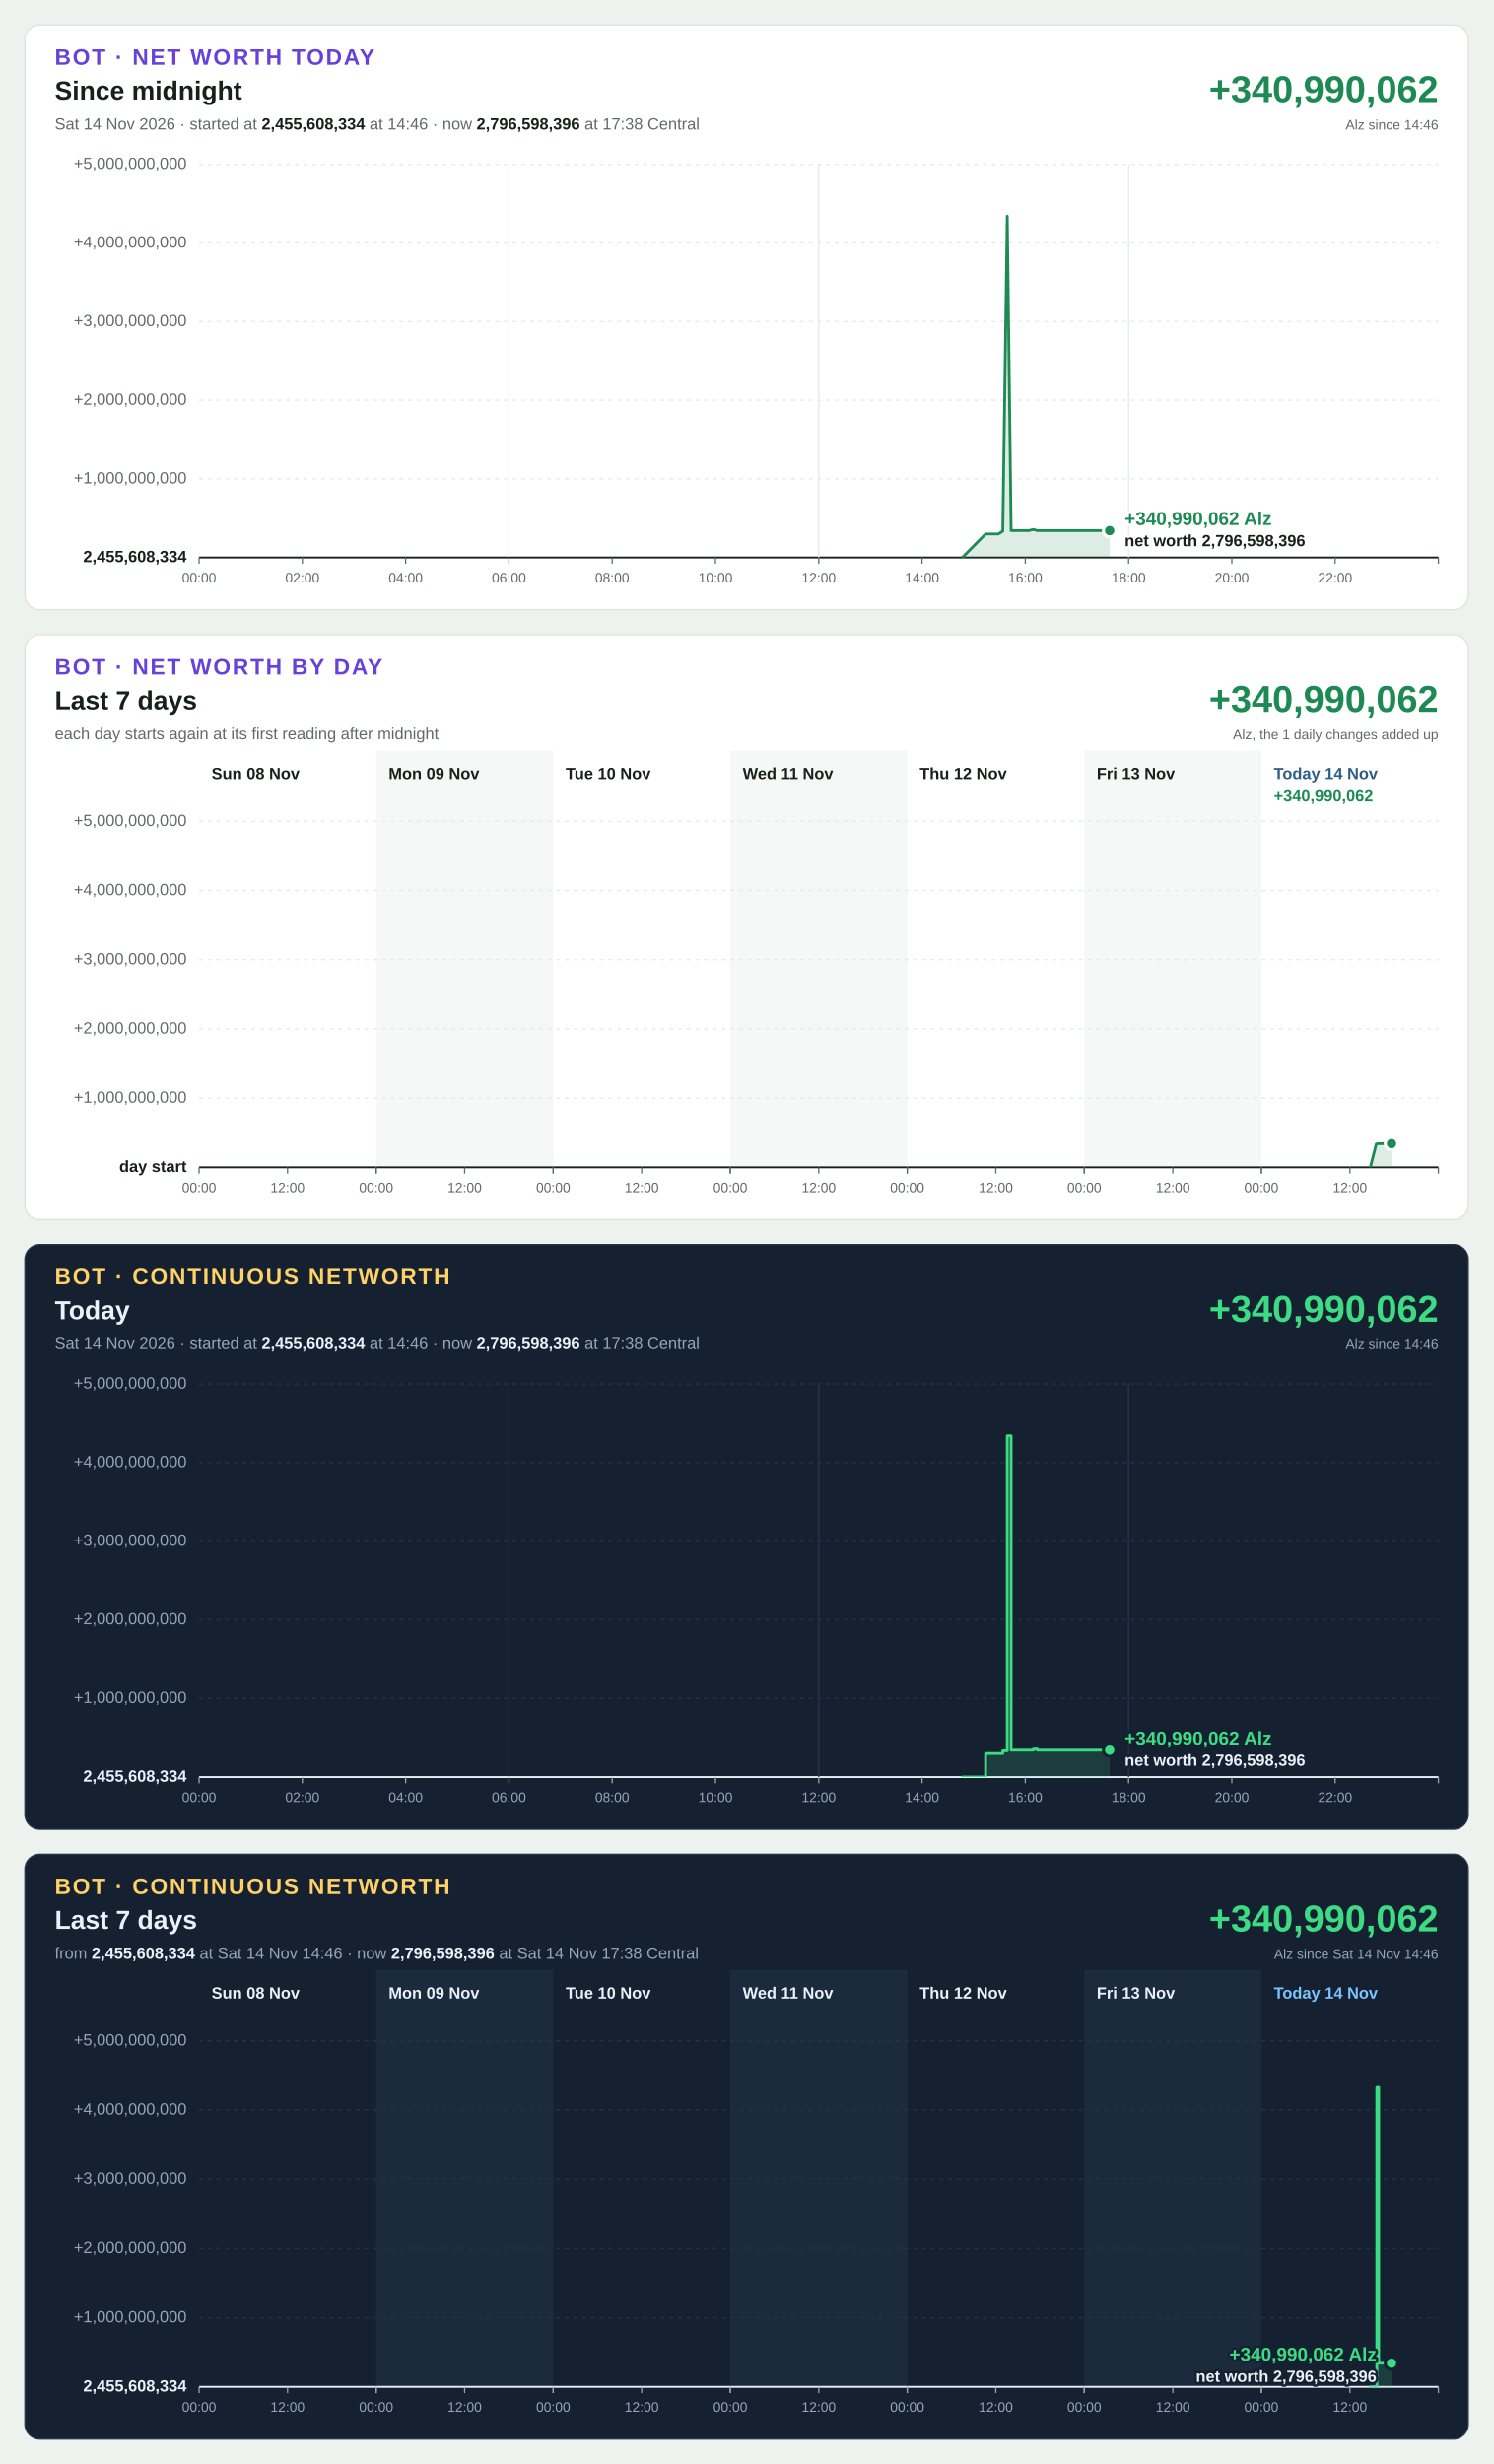
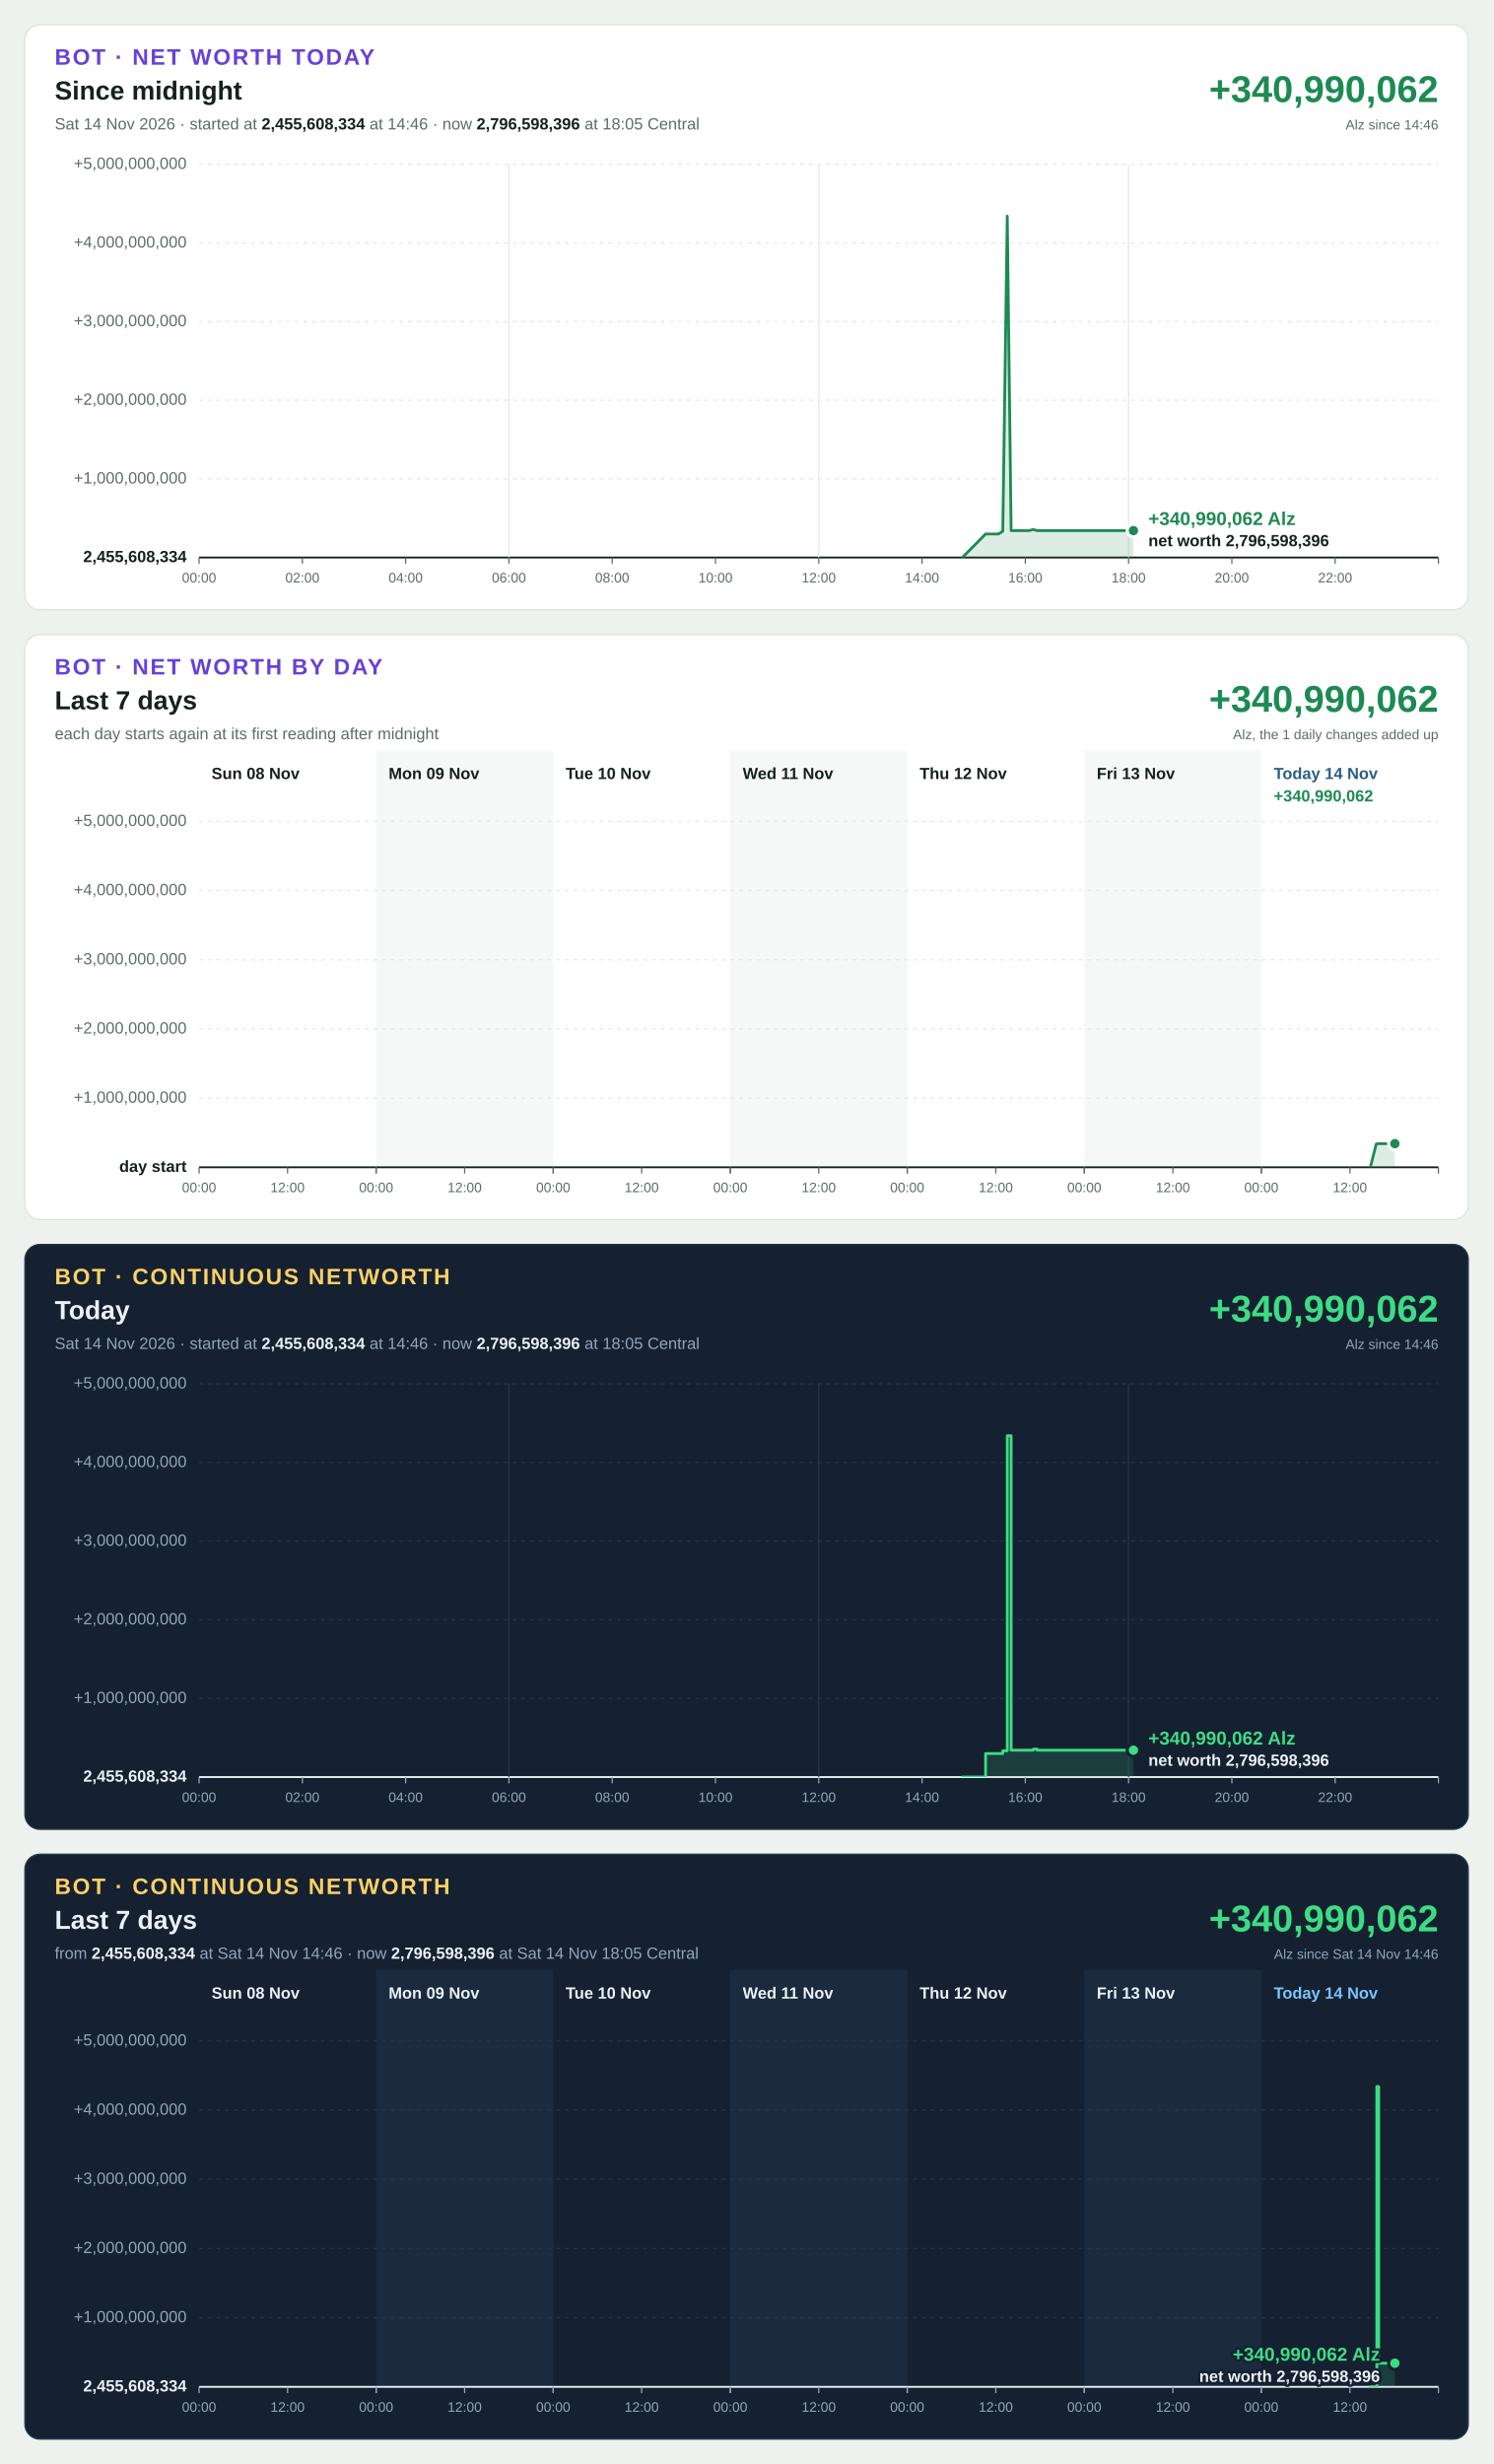
<svg xmlns="http://www.w3.org/2000/svg" width="1200" height="1980" viewBox="0 0 1200 1980" font-family="Segoe UI, Helvetica Neue, Arial, sans-serif" font-size="13" style="font-variant-numeric: tabular-nums">
  <rect width="1200" height="1980" fill="#eef2ef" />
  <g transform="translate(20,20)">
    <rect width="1160" height="470" rx="12" fill="#ffffff" stroke="#dbe3de" />
    <text x="24" y="32" font-size="18" font-weight="700" letter-spacing="1.4" fill="#6741d9">BOT · NET WORTH TODAY</text>
    <text x="24" y="60" font-size="21" font-weight="700" fill="#16211b">Since midnight</text>
-     <text x="24" y="84" fill="#5f6b65">Sat 14 Nov 2026 · started at <tspan font-weight="700" fill="#16211b">2,455,608,334</tspan> at 14:46 · now <tspan font-weight="700" fill="#16211b">2,796,598,396</tspan> at 17:38 Central</text>
+     <text x="24" y="84" fill="#5f6b65">Sat 14 Nov 2026 · started at <tspan font-weight="700" fill="#16211b">2,455,608,334</tspan> at 14:46 · now <tspan font-weight="700" fill="#16211b">2,796,598,396</tspan> at 18:05 Central</text>
    <text x="1136" y="62" font-size="30" font-weight="700" text-anchor="end" fill="#1d8a53">+340,990,062</text>
    <text x="1136" y="84" font-size="11" text-anchor="end" fill="#5f6b65">Alz since 14:46</text>
    <line x1="140" x2="1136" y1="428.0" y2="428.0" stroke="#16211b" stroke-width="1.5" />
    <text x="130" y="428.0" text-anchor="end" dominant-baseline="middle" font-weight="700" fill="#16211b">2,455,608,334</text>
    <line x1="140" x2="1136" y1="364.8" y2="364.8" stroke="#e3e9e5" stroke-width="1" stroke-dasharray="3 4" />
    <text x="130" y="364.8" text-anchor="end" dominant-baseline="middle" font-weight="400" fill="#5f6b65">+1,000,000,000</text>
    <line x1="140" x2="1136" y1="301.6" y2="301.6" stroke="#e3e9e5" stroke-width="1" stroke-dasharray="3 4" />
    <text x="130" y="301.6" text-anchor="end" dominant-baseline="middle" font-weight="400" fill="#5f6b65">+2,000,000,000</text>
    <line x1="140" x2="1136" y1="238.4" y2="238.4" stroke="#e3e9e5" stroke-width="1" stroke-dasharray="3 4" />
    <text x="130" y="238.4" text-anchor="end" dominant-baseline="middle" font-weight="400" fill="#5f6b65">+3,000,000,000</text>
    <line x1="140" x2="1136" y1="175.2" y2="175.2" stroke="#e3e9e5" stroke-width="1" stroke-dasharray="3 4" />
    <text x="130" y="175.2" text-anchor="end" dominant-baseline="middle" font-weight="400" fill="#5f6b65">+4,000,000,000</text>
    <line x1="140" x2="1136" y1="112.0" y2="112.0" stroke="#e3e9e5" stroke-width="1" stroke-dasharray="3 4" />
    <text x="130" y="112.0" text-anchor="end" dominant-baseline="middle" font-weight="400" fill="#5f6b65">+5,000,000,000</text>
    <line x1="140.0" x2="140.0" y1="428" y2="433" stroke="#5f6b65" stroke-width="1" />
    <text x="140.0" y="448" font-size="11" text-anchor="middle" fill="#5f6b65">00:00</text>
    <line x1="223.0" x2="223.0" y1="428" y2="433" stroke="#5f6b65" stroke-width="1" />
    <text x="223.0" y="448" font-size="11" text-anchor="middle" fill="#5f6b65">02:00</text>
    <line x1="306.0" x2="306.0" y1="428" y2="433" stroke="#5f6b65" stroke-width="1" />
    <text x="306.0" y="448" font-size="11" text-anchor="middle" fill="#5f6b65">04:00</text>
    <line x1="389.0" x2="389.0" y1="112" y2="428" stroke="#e3e9e5" stroke-width="1" />
    <line x1="389.0" x2="389.0" y1="428" y2="433" stroke="#5f6b65" stroke-width="1" />
    <text x="389.0" y="448" font-size="11" text-anchor="middle" fill="#5f6b65">06:00</text>
    <line x1="472.0" x2="472.0" y1="428" y2="433" stroke="#5f6b65" stroke-width="1" />
    <text x="472.0" y="448" font-size="11" text-anchor="middle" fill="#5f6b65">08:00</text>
    <line x1="555.0" x2="555.0" y1="428" y2="433" stroke="#5f6b65" stroke-width="1" />
    <text x="555.0" y="448" font-size="11" text-anchor="middle" fill="#5f6b65">10:00</text>
    <line x1="638.0" x2="638.0" y1="112" y2="428" stroke="#e3e9e5" stroke-width="1" />
    <line x1="638.0" x2="638.0" y1="428" y2="433" stroke="#5f6b65" stroke-width="1" />
    <text x="638.0" y="448" font-size="11" text-anchor="middle" fill="#5f6b65">12:00</text>
    <line x1="721.0" x2="721.0" y1="428" y2="433" stroke="#5f6b65" stroke-width="1" />
    <text x="721.0" y="448" font-size="11" text-anchor="middle" fill="#5f6b65">14:00</text>
    <line x1="804.0" x2="804.0" y1="428" y2="433" stroke="#5f6b65" stroke-width="1" />
    <text x="804.0" y="448" font-size="11" text-anchor="middle" fill="#5f6b65">16:00</text>
    <line x1="887.0" x2="887.0" y1="112" y2="428" stroke="#e3e9e5" stroke-width="1" />
    <line x1="887.0" x2="887.0" y1="428" y2="433" stroke="#5f6b65" stroke-width="1" />
    <text x="887.0" y="448" font-size="11" text-anchor="middle" fill="#5f6b65">18:00</text>
    <line x1="970.0" x2="970.0" y1="428" y2="433" stroke="#5f6b65" stroke-width="1" />
    <text x="970.0" y="448" font-size="11" text-anchor="middle" fill="#5f6b65">20:00</text>
    <line x1="1053.0" x2="1053.0" y1="428" y2="433" stroke="#5f6b65" stroke-width="1" />
    <text x="1053.0" y="448" font-size="11" text-anchor="middle" fill="#5f6b65">22:00</text>
    <line x1="1136.0" x2="1136.0" y1="428" y2="433" stroke="#5f6b65" stroke-width="1" />
    <defs>
-       <path id="shape-today" d="M753.4 428.0L753.4 428.0L772.1 409.1L782.3 409.1L785.9 406.9L789.5 153.7L792.6 406.4L796.3 406.4L799.9 406.4L803.3 406.4L806.9 406.4L810.5 405.5L813.6 406.4L817.3 406.4L826.3 406.4L871.8 406.4L871.8 428.0Z" />
-       <path id="line-today" d="M753.4 428.0L772.1 409.1L782.3 409.1L785.9 406.9L789.5 153.7L792.6 406.4L796.3 406.4L799.9 406.4L803.3 406.4L806.9 406.4L810.5 405.5L813.6 406.4L817.3 406.4L826.3 406.4L871.8 406.4" />
+       <path id="shape-today" d="M753.4 428.0L753.4 428.0L772.1 409.1L782.3 409.1L785.9 406.9L789.5 153.7L792.6 406.4L796.3 406.4L799.9 406.4L803.3 406.4L806.9 406.4L810.5 405.5L813.6 406.4L817.3 406.4L826.3 406.4L871.8 406.4L890.9 406.4L890.9 428.0Z" />
+       <path id="line-today" d="M753.4 428.0L772.1 409.1L782.3 409.1L785.9 406.9L789.5 153.7L792.6 406.4L796.3 406.4L799.9 406.4L803.3 406.4L806.9 406.4L810.5 405.5L813.6 406.4L817.3 406.4L826.3 406.4L871.8 406.4L890.9 406.4" />
      <clipPath id="up-today">
        <rect x="140" y="112" width="996" height="316.0" />
      </clipPath>
      <clipPath id="down-today">
        <rect x="140" y="428.0" width="996" height="0.0" />
      </clipPath>
    </defs>
    <use href="#shape-today" fill="#1d8a53" fill-opacity="0.15" clip-path="url(#up-today)" />
    <use href="#line-today" fill="none" stroke="#1d8a53" stroke-width="2.25" stroke-linejoin="round" stroke-linecap="round" clip-path="url(#up-today)" />
    <use href="#shape-today" fill="#c4402b" fill-opacity="0.15" clip-path="url(#down-today)" />
    <use href="#line-today" fill="none" stroke="#c4402b" stroke-width="2.25" stroke-linejoin="round" stroke-linecap="round" clip-path="url(#down-today)" />
-     <circle cx="871.8" cy="406.4" r="5" fill="#1d8a53" stroke="#ffffff" stroke-width="2.5" />
-     <text x="883.8" y="401.9" text-anchor="start" font-size="15" font-weight="700" fill="#1d8a53" stroke="#ffffff" stroke-width="4" stroke-linejoin="round" paint-order="stroke">+340,990,062 Alz</text>
-     <text x="883.8" y="418.9" text-anchor="start" font-size="13" font-weight="600" fill="#16211b" stroke="#ffffff" stroke-width="4" stroke-linejoin="round" paint-order="stroke">net worth 2,796,598,396</text>
+     <circle cx="890.9" cy="406.4" r="5" fill="#1d8a53" stroke="#ffffff" stroke-width="2.5" />
+     <text x="902.9" y="401.9" text-anchor="start" font-size="15" font-weight="700" fill="#1d8a53" stroke="#ffffff" stroke-width="4" stroke-linejoin="round" paint-order="stroke">+340,990,062 Alz</text>
+     <text x="902.9" y="418.9" text-anchor="start" font-size="13" font-weight="600" fill="#16211b" stroke="#ffffff" stroke-width="4" stroke-linejoin="round" paint-order="stroke">net worth 2,796,598,396</text>
  </g>
  <g transform="translate(20,510)">
    <rect width="1160" height="470" rx="12" fill="#ffffff" stroke="#dbe3de" />
    <text x="24" y="32" font-size="18" font-weight="700" letter-spacing="1.4" fill="#6741d9">BOT · NET WORTH BY DAY</text>
    <text x="24" y="60" font-size="21" font-weight="700" fill="#16211b">Last 7 days</text>
    <text x="24" y="84" fill="#5f6b65">each day starts again at its first reading after midnight</text>
    <text x="1136" y="62" font-size="30" font-weight="700" text-anchor="end" fill="#1d8a53">+340,990,062</text>
    <text x="1136" y="84" font-size="11" text-anchor="end" fill="#5f6b65">Alz, the 1 daily changes added up</text>
    <rect x="282.3" y="93" width="142.3" height="335" fill="#f5f8f6" />
    <rect x="566.9" y="93" width="142.3" height="335" fill="#f5f8f6" />
    <rect x="851.4" y="93" width="142.3" height="335" fill="#f5f8f6" />
    <line x1="140" x2="1136" y1="428.0" y2="428.0" stroke="#16211b" stroke-width="1.5" />
    <text x="130" y="428.0" text-anchor="end" dominant-baseline="middle" font-weight="700" fill="#16211b">day start</text>
    <line x1="140" x2="1136" y1="372.4" y2="372.4" stroke="#e3e9e5" stroke-width="1" stroke-dasharray="3 4" />
    <text x="130" y="372.4" text-anchor="end" dominant-baseline="middle" font-weight="400" fill="#5f6b65">+1,000,000,000</text>
    <line x1="140" x2="1136" y1="316.8" y2="316.8" stroke="#e3e9e5" stroke-width="1" stroke-dasharray="3 4" />
    <text x="130" y="316.8" text-anchor="end" dominant-baseline="middle" font-weight="400" fill="#5f6b65">+2,000,000,000</text>
    <line x1="140" x2="1136" y1="261.2" y2="261.2" stroke="#e3e9e5" stroke-width="1" stroke-dasharray="3 4" />
    <text x="130" y="261.2" text-anchor="end" dominant-baseline="middle" font-weight="400" fill="#5f6b65">+3,000,000,000</text>
    <line x1="140" x2="1136" y1="205.6" y2="205.6" stroke="#e3e9e5" stroke-width="1" stroke-dasharray="3 4" />
    <text x="130" y="205.6" text-anchor="end" dominant-baseline="middle" font-weight="400" fill="#5f6b65">+4,000,000,000</text>
    <line x1="140" x2="1136" y1="150.0" y2="150.0" stroke="#e3e9e5" stroke-width="1" stroke-dasharray="3 4" />
    <text x="130" y="150.0" text-anchor="end" dominant-baseline="middle" font-weight="400" fill="#5f6b65">+5,000,000,000</text>
    <text x="150.0" y="116" font-weight="700" fill="#16211b">Sun 08 Nov</text>
    <line x1="140.0" x2="140.0" y1="428" y2="433" stroke="#5f6b65" stroke-width="1" />
    <text x="140.0" y="448" font-size="11" text-anchor="middle" fill="#5f6b65">00:00</text>
    <line x1="211.1" x2="211.1" y1="428" y2="433" stroke="#5f6b65" stroke-width="1" />
    <text x="211.1" y="448" font-size="11" text-anchor="middle" fill="#5f6b65">12:00</text>
    <line x1="282.3" x2="282.3" y1="428" y2="433" stroke="#5f6b65" stroke-width="1" />
    <text x="292.3" y="116" font-weight="700" fill="#16211b">Mon 09 Nov</text>
    <line x1="282.3" x2="282.3" y1="428" y2="433" stroke="#5f6b65" stroke-width="1" />
    <text x="282.3" y="448" font-size="11" text-anchor="middle" fill="#5f6b65">00:00</text>
    <line x1="353.4" x2="353.4" y1="428" y2="433" stroke="#5f6b65" stroke-width="1" />
    <text x="353.4" y="448" font-size="11" text-anchor="middle" fill="#5f6b65">12:00</text>
    <line x1="424.6" x2="424.6" y1="428" y2="433" stroke="#5f6b65" stroke-width="1" />
    <text x="434.6" y="116" font-weight="700" fill="#16211b">Tue 10 Nov</text>
    <line x1="424.6" x2="424.6" y1="428" y2="433" stroke="#5f6b65" stroke-width="1" />
    <text x="424.6" y="448" font-size="11" text-anchor="middle" fill="#5f6b65">00:00</text>
    <line x1="495.7" x2="495.7" y1="428" y2="433" stroke="#5f6b65" stroke-width="1" />
    <text x="495.7" y="448" font-size="11" text-anchor="middle" fill="#5f6b65">12:00</text>
    <line x1="566.9" x2="566.9" y1="428" y2="433" stroke="#5f6b65" stroke-width="1" />
    <text x="576.9" y="116" font-weight="700" fill="#16211b">Wed 11 Nov</text>
    <line x1="566.9" x2="566.9" y1="428" y2="433" stroke="#5f6b65" stroke-width="1" />
    <text x="566.9" y="448" font-size="11" text-anchor="middle" fill="#5f6b65">00:00</text>
    <line x1="638.0" x2="638.0" y1="428" y2="433" stroke="#5f6b65" stroke-width="1" />
    <text x="638.0" y="448" font-size="11" text-anchor="middle" fill="#5f6b65">12:00</text>
    <line x1="709.1" x2="709.1" y1="428" y2="433" stroke="#5f6b65" stroke-width="1" />
    <text x="719.1" y="116" font-weight="700" fill="#16211b">Thu 12 Nov</text>
    <line x1="709.1" x2="709.1" y1="428" y2="433" stroke="#5f6b65" stroke-width="1" />
    <text x="709.1" y="448" font-size="11" text-anchor="middle" fill="#5f6b65">00:00</text>
    <line x1="780.3" x2="780.3" y1="428" y2="433" stroke="#5f6b65" stroke-width="1" />
    <text x="780.3" y="448" font-size="11" text-anchor="middle" fill="#5f6b65">12:00</text>
    <line x1="851.4" x2="851.4" y1="428" y2="433" stroke="#5f6b65" stroke-width="1" />
    <text x="861.4" y="116" font-weight="700" fill="#16211b">Fri 13 Nov</text>
    <line x1="851.4" x2="851.4" y1="428" y2="433" stroke="#5f6b65" stroke-width="1" />
    <text x="851.4" y="448" font-size="11" text-anchor="middle" fill="#5f6b65">00:00</text>
    <line x1="922.6" x2="922.6" y1="428" y2="433" stroke="#5f6b65" stroke-width="1" />
    <text x="922.6" y="448" font-size="11" text-anchor="middle" fill="#5f6b65">12:00</text>
    <line x1="993.7" x2="993.7" y1="428" y2="433" stroke="#5f6b65" stroke-width="1" />
    <text x="1003.7" y="116" font-weight="700" fill="#2b5d87">Today 14 Nov</text>
    <line x1="993.7" x2="993.7" y1="428" y2="433" stroke="#5f6b65" stroke-width="1" />
    <text x="993.7" y="448" font-size="11" text-anchor="middle" fill="#5f6b65">00:00</text>
    <line x1="1064.9" x2="1064.9" y1="428" y2="433" stroke="#5f6b65" stroke-width="1" />
    <text x="1064.9" y="448" font-size="11" text-anchor="middle" fill="#5f6b65">12:00</text>
    <line x1="1136.0" x2="1136.0" y1="428" y2="433" stroke="#5f6b65" stroke-width="1" />
    <text x="1003.7" y="134" font-weight="700" fill="#1d8a53">+340,990,062</text>
    <defs>
-       <path id="shape-day6" d="M1081.3 428.0L1081.3 428.0L1086.0 409.4L1087.5 409.0L1089.0 409.0L1090.5 409.0L1098.3 409.0L1098.3 428.0Z" />
-       <path id="line-day6" d="M1081.3 428.0L1086.0 409.4L1087.5 409.0L1089.0 409.0L1090.5 409.0L1098.3 409.0" />
+       <path id="shape-day6" d="M1081.3 428.0L1081.3 428.0L1086.0 409.4L1087.5 409.0L1089.0 409.0L1090.5 409.0L1101.0 409.0L1101.0 428.0Z" />
+       <path id="line-day6" d="M1081.3 428.0L1086.0 409.4L1087.5 409.0L1089.0 409.0L1090.5 409.0L1101.0 409.0" />
      <clipPath id="up-day6">
        <rect x="140" y="150" width="996" height="278.0" />
      </clipPath>
      <clipPath id="down-day6">
        <rect x="140" y="428.0" width="996" height="0.0" />
      </clipPath>
    </defs>
    <use href="#shape-day6" fill="#1d8a53" fill-opacity="0.15" clip-path="url(#up-day6)" />
    <use href="#line-day6" fill="none" stroke="#1d8a53" stroke-width="2.25" stroke-linejoin="round" stroke-linecap="round" clip-path="url(#up-day6)" />
    <use href="#shape-day6" fill="#c4402b" fill-opacity="0.15" clip-path="url(#down-day6)" />
    <use href="#line-day6" fill="none" stroke="#c4402b" stroke-width="2.25" stroke-linejoin="round" stroke-linecap="round" clip-path="url(#down-day6)" />
-     <circle cx="1098.3" cy="409.0" r="5" fill="#1d8a53" stroke="#ffffff" stroke-width="2.5" />
+     <circle cx="1101.0" cy="409.0" r="5" fill="#1d8a53" stroke="#ffffff" stroke-width="2.5" />
  </g>
  <g transform="translate(20,1000)">
    <rect width="1160" height="470" rx="12" fill="#152131" stroke="#24364a" />
    <text x="24" y="32" font-size="18" font-weight="700" letter-spacing="1.4" fill="#ffd166">BOT · CONTINUOUS NETWORTH</text>
    <text x="24" y="60" font-size="21" font-weight="700" fill="#eaf1f8">Today</text>
-     <text x="24" y="84" fill="#93a6ba">Sat 14 Nov 2026 · started at <tspan font-weight="700" fill="#eaf1f8">2,455,608,334</tspan> at 14:46 · now <tspan font-weight="700" fill="#eaf1f8">2,796,598,396</tspan> at 17:38 Central</text>
+     <text x="24" y="84" fill="#93a6ba">Sat 14 Nov 2026 · started at <tspan font-weight="700" fill="#eaf1f8">2,455,608,334</tspan> at 14:46 · now <tspan font-weight="700" fill="#eaf1f8">2,796,598,396</tspan> at 18:05 Central</text>
    <text x="1136" y="62" font-size="30" font-weight="700" text-anchor="end" fill="#3ddc84">+340,990,062</text>
    <text x="1136" y="84" font-size="11" text-anchor="end" fill="#93a6ba">Alz since 14:46</text>
    <line x1="140" x2="1136" y1="428.0" y2="428.0" stroke="#eaf1f8" stroke-width="1.5" />
    <text x="130" y="428.0" text-anchor="end" dominant-baseline="middle" font-weight="700" fill="#eaf1f8">2,455,608,334</text>
    <line x1="140" x2="1136" y1="364.8" y2="364.8" stroke="#243548" stroke-width="1" stroke-dasharray="3 4" />
    <text x="130" y="364.8" text-anchor="end" dominant-baseline="middle" font-weight="400" fill="#93a6ba">+1,000,000,000</text>
    <line x1="140" x2="1136" y1="301.6" y2="301.6" stroke="#243548" stroke-width="1" stroke-dasharray="3 4" />
    <text x="130" y="301.6" text-anchor="end" dominant-baseline="middle" font-weight="400" fill="#93a6ba">+2,000,000,000</text>
    <line x1="140" x2="1136" y1="238.4" y2="238.4" stroke="#243548" stroke-width="1" stroke-dasharray="3 4" />
    <text x="130" y="238.4" text-anchor="end" dominant-baseline="middle" font-weight="400" fill="#93a6ba">+3,000,000,000</text>
    <line x1="140" x2="1136" y1="175.2" y2="175.2" stroke="#243548" stroke-width="1" stroke-dasharray="3 4" />
    <text x="130" y="175.2" text-anchor="end" dominant-baseline="middle" font-weight="400" fill="#93a6ba">+4,000,000,000</text>
    <line x1="140" x2="1136" y1="112.0" y2="112.0" stroke="#243548" stroke-width="1" stroke-dasharray="3 4" />
    <text x="130" y="112.0" text-anchor="end" dominant-baseline="middle" font-weight="400" fill="#93a6ba">+5,000,000,000</text>
    <line x1="140.0" x2="140.0" y1="428" y2="433" stroke="#93a6ba" stroke-width="1" />
    <text x="140.0" y="448" font-size="11" text-anchor="middle" fill="#93a6ba">00:00</text>
    <line x1="223.0" x2="223.0" y1="428" y2="433" stroke="#93a6ba" stroke-width="1" />
    <text x="223.0" y="448" font-size="11" text-anchor="middle" fill="#93a6ba">02:00</text>
    <line x1="306.0" x2="306.0" y1="428" y2="433" stroke="#93a6ba" stroke-width="1" />
    <text x="306.0" y="448" font-size="11" text-anchor="middle" fill="#93a6ba">04:00</text>
    <line x1="389.0" x2="389.0" y1="112" y2="428" stroke="#243548" stroke-width="1" />
    <line x1="389.0" x2="389.0" y1="428" y2="433" stroke="#93a6ba" stroke-width="1" />
    <text x="389.0" y="448" font-size="11" text-anchor="middle" fill="#93a6ba">06:00</text>
    <line x1="472.0" x2="472.0" y1="428" y2="433" stroke="#93a6ba" stroke-width="1" />
    <text x="472.0" y="448" font-size="11" text-anchor="middle" fill="#93a6ba">08:00</text>
    <line x1="555.0" x2="555.0" y1="428" y2="433" stroke="#93a6ba" stroke-width="1" />
    <text x="555.0" y="448" font-size="11" text-anchor="middle" fill="#93a6ba">10:00</text>
    <line x1="638.0" x2="638.0" y1="112" y2="428" stroke="#243548" stroke-width="1" />
    <line x1="638.0" x2="638.0" y1="428" y2="433" stroke="#93a6ba" stroke-width="1" />
    <text x="638.0" y="448" font-size="11" text-anchor="middle" fill="#93a6ba">12:00</text>
    <line x1="721.0" x2="721.0" y1="428" y2="433" stroke="#93a6ba" stroke-width="1" />
    <text x="721.0" y="448" font-size="11" text-anchor="middle" fill="#93a6ba">14:00</text>
    <line x1="804.0" x2="804.0" y1="428" y2="433" stroke="#93a6ba" stroke-width="1" />
    <text x="804.0" y="448" font-size="11" text-anchor="middle" fill="#93a6ba">16:00</text>
    <line x1="887.0" x2="887.0" y1="112" y2="428" stroke="#243548" stroke-width="1" />
    <line x1="887.0" x2="887.0" y1="428" y2="433" stroke="#93a6ba" stroke-width="1" />
    <text x="887.0" y="448" font-size="11" text-anchor="middle" fill="#93a6ba">18:00</text>
    <line x1="970.0" x2="970.0" y1="428" y2="433" stroke="#93a6ba" stroke-width="1" />
    <text x="970.0" y="448" font-size="11" text-anchor="middle" fill="#93a6ba">20:00</text>
    <line x1="1053.0" x2="1053.0" y1="428" y2="433" stroke="#93a6ba" stroke-width="1" />
    <text x="1053.0" y="448" font-size="11" text-anchor="middle" fill="#93a6ba">22:00</text>
    <line x1="1136.0" x2="1136.0" y1="428" y2="433" stroke="#93a6ba" stroke-width="1" />
    <defs>
-       <path id="shape-flow-today" d="M753.4 428.0L753.4 428.0L772.1 428.0L772.1 409.1L785.9 409.1L785.9 406.9L789.5 406.9L789.5 153.7L792.6 153.7L792.6 406.4L796.3 406.4L796.3 406.4L799.9 406.4L799.9 406.4L803.3 406.4L803.3 406.4L810.5 406.4L810.5 405.5L813.6 405.5L813.6 406.4L817.3 406.4L817.3 406.4L826.3 406.4L826.3 406.4L871.8 406.4L871.8 406.4L871.8 428.0Z" />
-       <path id="line-flow-today" d="M753.4 428.0L772.1 428.0L772.1 409.1L785.9 409.1L785.9 406.9L789.5 406.9L789.5 153.7L792.6 153.7L792.6 406.4L796.3 406.4L796.3 406.4L799.9 406.4L799.9 406.4L803.3 406.4L803.3 406.4L810.5 406.4L810.5 405.5L813.6 405.5L813.6 406.4L817.3 406.4L817.3 406.4L826.3 406.4L826.3 406.4L871.8 406.4L871.8 406.4" />
+       <path id="shape-flow-today" d="M753.4 428.0L753.4 428.0L772.1 428.0L772.1 409.1L785.9 409.1L785.9 406.9L789.5 406.9L789.5 153.7L792.6 153.7L792.6 406.4L796.3 406.4L796.3 406.4L799.9 406.4L799.9 406.4L803.3 406.4L803.3 406.4L810.5 406.4L810.5 405.5L813.6 405.5L813.6 406.4L817.3 406.4L817.3 406.4L826.3 406.4L826.3 406.4L890.9 406.4L890.9 406.4L890.9 428.0Z" />
+       <path id="line-flow-today" d="M753.4 428.0L772.1 428.0L772.1 409.1L785.9 409.1L785.9 406.9L789.5 406.9L789.5 153.7L792.6 153.7L792.6 406.4L796.3 406.4L796.3 406.4L799.9 406.4L799.9 406.4L803.3 406.4L803.3 406.4L810.5 406.4L810.5 405.5L813.6 405.5L813.6 406.4L817.3 406.4L817.3 406.4L826.3 406.4L826.3 406.4L890.9 406.4L890.9 406.4" />
      <clipPath id="up-flow-today">
        <rect x="140" y="112" width="996" height="316.0" />
      </clipPath>
      <clipPath id="down-flow-today">
        <rect x="140" y="428.0" width="996" height="0.0" />
      </clipPath>
    </defs>
    <use href="#shape-flow-today" fill="#3ddc84" fill-opacity="0.15" clip-path="url(#up-flow-today)" />
    <use href="#line-flow-today" fill="none" stroke="#3ddc84" stroke-width="2.25" stroke-linejoin="round" stroke-linecap="round" clip-path="url(#up-flow-today)" />
    <use href="#shape-flow-today" fill="#ff6b6b" fill-opacity="0.15" clip-path="url(#down-flow-today)" />
    <use href="#line-flow-today" fill="none" stroke="#ff6b6b" stroke-width="2.25" stroke-linejoin="round" stroke-linecap="round" clip-path="url(#down-flow-today)" />
-     <circle cx="871.8" cy="406.4" r="5" fill="#3ddc84" stroke="#152131" stroke-width="2.5" />
-     <text x="883.8" y="401.9" text-anchor="start" font-size="15" font-weight="700" fill="#3ddc84" stroke="#152131" stroke-width="4" stroke-linejoin="round" paint-order="stroke">+340,990,062 Alz</text>
-     <text x="883.8" y="418.9" text-anchor="start" font-size="13" font-weight="600" fill="#eaf1f8" stroke="#152131" stroke-width="4" stroke-linejoin="round" paint-order="stroke">net worth 2,796,598,396</text>
+     <circle cx="890.9" cy="406.4" r="5" fill="#3ddc84" stroke="#152131" stroke-width="2.5" />
+     <text x="902.9" y="401.9" text-anchor="start" font-size="15" font-weight="700" fill="#3ddc84" stroke="#152131" stroke-width="4" stroke-linejoin="round" paint-order="stroke">+340,990,062 Alz</text>
+     <text x="902.9" y="418.9" text-anchor="start" font-size="13" font-weight="600" fill="#eaf1f8" stroke="#152131" stroke-width="4" stroke-linejoin="round" paint-order="stroke">net worth 2,796,598,396</text>
  </g>
  <g transform="translate(20,1490)">
    <rect width="1160" height="470" rx="12" fill="#152131" stroke="#24364a" />
    <text x="24" y="32" font-size="18" font-weight="700" letter-spacing="1.4" fill="#ffd166">BOT · CONTINUOUS NETWORTH</text>
    <text x="24" y="60" font-size="21" font-weight="700" fill="#eaf1f8">Last 7 days</text>
-     <text x="24" y="84" fill="#93a6ba">from <tspan font-weight="700" fill="#eaf1f8">2,455,608,334</tspan> at Sat 14 Nov 14:46 · now <tspan font-weight="700" fill="#eaf1f8">2,796,598,396</tspan> at Sat 14 Nov 17:38 Central</text>
+     <text x="24" y="84" fill="#93a6ba">from <tspan font-weight="700" fill="#eaf1f8">2,455,608,334</tspan> at Sat 14 Nov 14:46 · now <tspan font-weight="700" fill="#eaf1f8">2,796,598,396</tspan> at Sat 14 Nov 18:05 Central</text>
    <text x="1136" y="62" font-size="30" font-weight="700" text-anchor="end" fill="#3ddc84">+340,990,062</text>
    <text x="1136" y="84" font-size="11" text-anchor="end" fill="#93a6ba">Alz since Sat 14 Nov 14:46</text>
    <rect x="282.3" y="93" width="142.3" height="335" fill="#1b2b3d" />
    <rect x="566.9" y="93" width="142.3" height="335" fill="#1b2b3d" />
    <rect x="851.4" y="93" width="142.3" height="335" fill="#1b2b3d" />
    <line x1="140" x2="1136" y1="428.0" y2="428.0" stroke="#eaf1f8" stroke-width="1.5" />
    <text x="130" y="428.0" text-anchor="end" dominant-baseline="middle" font-weight="700" fill="#eaf1f8">2,455,608,334</text>
    <line x1="140" x2="1136" y1="372.4" y2="372.4" stroke="#243548" stroke-width="1" stroke-dasharray="3 4" />
    <text x="130" y="372.4" text-anchor="end" dominant-baseline="middle" font-weight="400" fill="#93a6ba">+1,000,000,000</text>
    <line x1="140" x2="1136" y1="316.8" y2="316.8" stroke="#243548" stroke-width="1" stroke-dasharray="3 4" />
    <text x="130" y="316.8" text-anchor="end" dominant-baseline="middle" font-weight="400" fill="#93a6ba">+2,000,000,000</text>
    <line x1="140" x2="1136" y1="261.2" y2="261.2" stroke="#243548" stroke-width="1" stroke-dasharray="3 4" />
    <text x="130" y="261.2" text-anchor="end" dominant-baseline="middle" font-weight="400" fill="#93a6ba">+3,000,000,000</text>
    <line x1="140" x2="1136" y1="205.6" y2="205.6" stroke="#243548" stroke-width="1" stroke-dasharray="3 4" />
    <text x="130" y="205.6" text-anchor="end" dominant-baseline="middle" font-weight="400" fill="#93a6ba">+4,000,000,000</text>
    <line x1="140" x2="1136" y1="150.0" y2="150.0" stroke="#243548" stroke-width="1" stroke-dasharray="3 4" />
    <text x="130" y="150.0" text-anchor="end" dominant-baseline="middle" font-weight="400" fill="#93a6ba">+5,000,000,000</text>
    <text x="150.0" y="116" font-weight="700" fill="#eaf1f8">Sun 08 Nov</text>
    <line x1="140.0" x2="140.0" y1="428" y2="433" stroke="#93a6ba" stroke-width="1" />
    <text x="140.0" y="448" font-size="11" text-anchor="middle" fill="#93a6ba">00:00</text>
    <line x1="211.1" x2="211.1" y1="428" y2="433" stroke="#93a6ba" stroke-width="1" />
    <text x="211.1" y="448" font-size="11" text-anchor="middle" fill="#93a6ba">12:00</text>
    <line x1="282.3" x2="282.3" y1="428" y2="433" stroke="#93a6ba" stroke-width="1" />
    <text x="292.3" y="116" font-weight="700" fill="#eaf1f8">Mon 09 Nov</text>
    <line x1="282.3" x2="282.3" y1="428" y2="433" stroke="#93a6ba" stroke-width="1" />
    <text x="282.3" y="448" font-size="11" text-anchor="middle" fill="#93a6ba">00:00</text>
    <line x1="353.4" x2="353.4" y1="428" y2="433" stroke="#93a6ba" stroke-width="1" />
    <text x="353.4" y="448" font-size="11" text-anchor="middle" fill="#93a6ba">12:00</text>
    <line x1="424.6" x2="424.6" y1="428" y2="433" stroke="#93a6ba" stroke-width="1" />
    <text x="434.6" y="116" font-weight="700" fill="#eaf1f8">Tue 10 Nov</text>
    <line x1="424.6" x2="424.6" y1="428" y2="433" stroke="#93a6ba" stroke-width="1" />
    <text x="424.6" y="448" font-size="11" text-anchor="middle" fill="#93a6ba">00:00</text>
    <line x1="495.7" x2="495.7" y1="428" y2="433" stroke="#93a6ba" stroke-width="1" />
    <text x="495.7" y="448" font-size="11" text-anchor="middle" fill="#93a6ba">12:00</text>
    <line x1="566.9" x2="566.9" y1="428" y2="433" stroke="#93a6ba" stroke-width="1" />
    <text x="576.9" y="116" font-weight="700" fill="#eaf1f8">Wed 11 Nov</text>
    <line x1="566.9" x2="566.9" y1="428" y2="433" stroke="#93a6ba" stroke-width="1" />
    <text x="566.9" y="448" font-size="11" text-anchor="middle" fill="#93a6ba">00:00</text>
    <line x1="638.0" x2="638.0" y1="428" y2="433" stroke="#93a6ba" stroke-width="1" />
    <text x="638.0" y="448" font-size="11" text-anchor="middle" fill="#93a6ba">12:00</text>
    <line x1="709.1" x2="709.1" y1="428" y2="433" stroke="#93a6ba" stroke-width="1" />
    <text x="719.1" y="116" font-weight="700" fill="#eaf1f8">Thu 12 Nov</text>
    <line x1="709.1" x2="709.1" y1="428" y2="433" stroke="#93a6ba" stroke-width="1" />
    <text x="709.1" y="448" font-size="11" text-anchor="middle" fill="#93a6ba">00:00</text>
    <line x1="780.3" x2="780.3" y1="428" y2="433" stroke="#93a6ba" stroke-width="1" />
    <text x="780.3" y="448" font-size="11" text-anchor="middle" fill="#93a6ba">12:00</text>
    <line x1="851.4" x2="851.4" y1="428" y2="433" stroke="#93a6ba" stroke-width="1" />
    <text x="861.4" y="116" font-weight="700" fill="#eaf1f8">Fri 13 Nov</text>
    <line x1="851.4" x2="851.4" y1="428" y2="433" stroke="#93a6ba" stroke-width="1" />
    <text x="851.4" y="448" font-size="11" text-anchor="middle" fill="#93a6ba">00:00</text>
    <line x1="922.6" x2="922.6" y1="428" y2="433" stroke="#93a6ba" stroke-width="1" />
    <text x="922.6" y="448" font-size="11" text-anchor="middle" fill="#93a6ba">12:00</text>
    <line x1="993.7" x2="993.7" y1="428" y2="433" stroke="#93a6ba" stroke-width="1" />
    <text x="1003.7" y="116" font-weight="700" fill="#7cc4ff">Today 14 Nov</text>
    <line x1="993.7" x2="993.7" y1="428" y2="433" stroke="#93a6ba" stroke-width="1" />
    <text x="993.7" y="448" font-size="11" text-anchor="middle" fill="#93a6ba">00:00</text>
    <line x1="1064.9" x2="1064.9" y1="428" y2="433" stroke="#93a6ba" stroke-width="1" />
    <text x="1064.9" y="448" font-size="11" text-anchor="middle" fill="#93a6ba">12:00</text>
    <line x1="1136.0" x2="1136.0" y1="428" y2="433" stroke="#93a6ba" stroke-width="1" />
    <defs>
-       <path id="shape-flow-week" d="M1081.3 428.0L1081.3 428.0L1086.5 428.0L1086.5 186.7L1088.0 186.7L1088.0 409.0L1089.9 409.0L1089.9 409.0L1098.3 409.0L1098.3 409.0L1098.3 428.0Z" />
-       <path id="line-flow-week" d="M1081.3 428.0L1086.5 428.0L1086.5 186.7L1088.0 186.7L1088.0 409.0L1089.9 409.0L1089.9 409.0L1098.3 409.0L1098.3 409.0" />
+       <path id="shape-flow-week" d="M1081.3 428.0L1081.3 428.0L1086.5 428.0L1086.5 186.7L1088.0 186.7L1088.0 409.0L1089.9 409.0L1089.9 409.0L1101.0 409.0L1101.0 409.0L1101.0 428.0Z" />
+       <path id="line-flow-week" d="M1081.3 428.0L1086.5 428.0L1086.5 186.7L1088.0 186.7L1088.0 409.0L1089.9 409.0L1089.9 409.0L1101.0 409.0L1101.0 409.0" />
      <clipPath id="up-flow-week">
        <rect x="140" y="150" width="996" height="278.0" />
      </clipPath>
      <clipPath id="down-flow-week">
        <rect x="140" y="428.0" width="996" height="0.0" />
      </clipPath>
    </defs>
    <use href="#shape-flow-week" fill="#3ddc84" fill-opacity="0.15" clip-path="url(#up-flow-week)" />
    <use href="#line-flow-week" fill="none" stroke="#3ddc84" stroke-width="2.25" stroke-linejoin="round" stroke-linecap="round" clip-path="url(#up-flow-week)" />
    <use href="#shape-flow-week" fill="#ff6b6b" fill-opacity="0.15" clip-path="url(#down-flow-week)" />
    <use href="#line-flow-week" fill="none" stroke="#ff6b6b" stroke-width="2.25" stroke-linejoin="round" stroke-linecap="round" clip-path="url(#down-flow-week)" />
-     <circle cx="1098.3" cy="409.0" r="5" fill="#3ddc84" stroke="#152131" stroke-width="2.5" />
-     <text x="1086.3" y="407.0" text-anchor="end" font-size="15" font-weight="700" fill="#3ddc84" stroke="#152131" stroke-width="4" stroke-linejoin="round" paint-order="stroke">+340,990,062 Alz</text>
-     <text x="1086.3" y="424.0" text-anchor="end" font-size="13" font-weight="600" fill="#eaf1f8" stroke="#152131" stroke-width="4" stroke-linejoin="round" paint-order="stroke">net worth 2,796,598,396</text>
+     <circle cx="1101.0" cy="409.0" r="5" fill="#3ddc84" stroke="#152131" stroke-width="2.5" />
+     <text x="1089.0" y="407.0" text-anchor="end" font-size="15" font-weight="700" fill="#3ddc84" stroke="#152131" stroke-width="4" stroke-linejoin="round" paint-order="stroke">+340,990,062 Alz</text>
+     <text x="1089.0" y="424.0" text-anchor="end" font-size="13" font-weight="600" fill="#eaf1f8" stroke="#152131" stroke-width="4" stroke-linejoin="round" paint-order="stroke">net worth 2,796,598,396</text>
  </g>
</svg>
